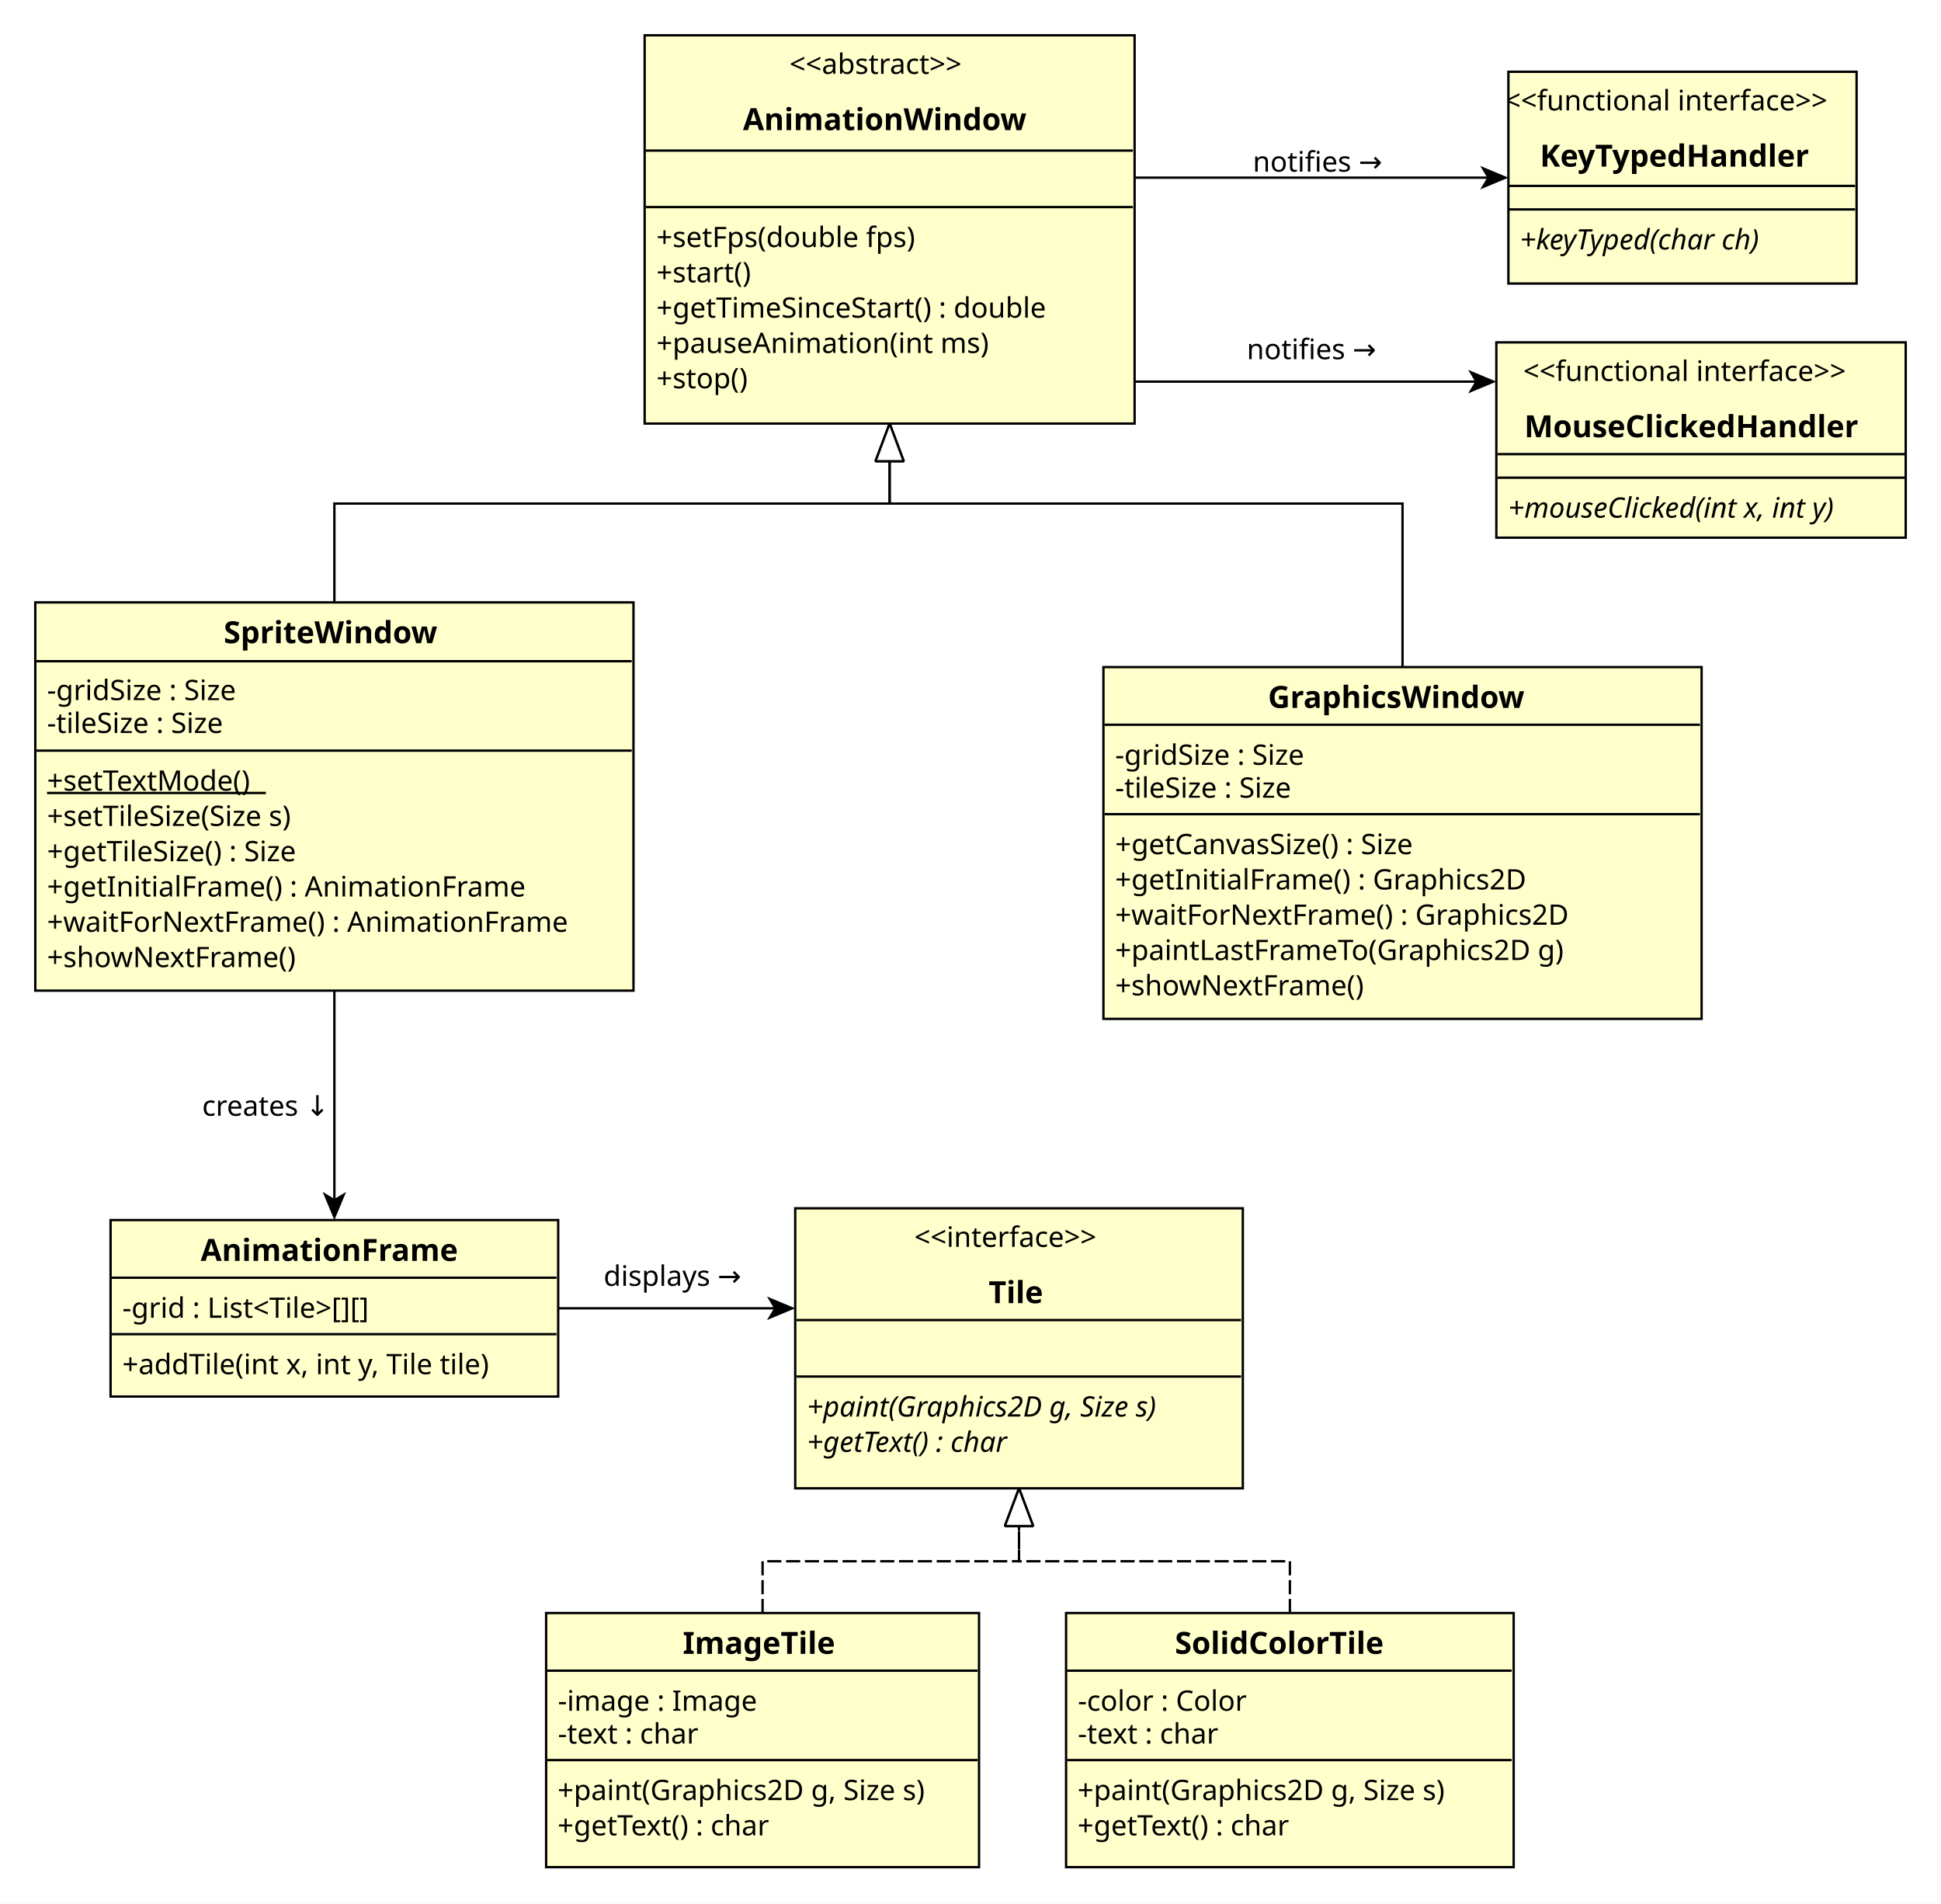
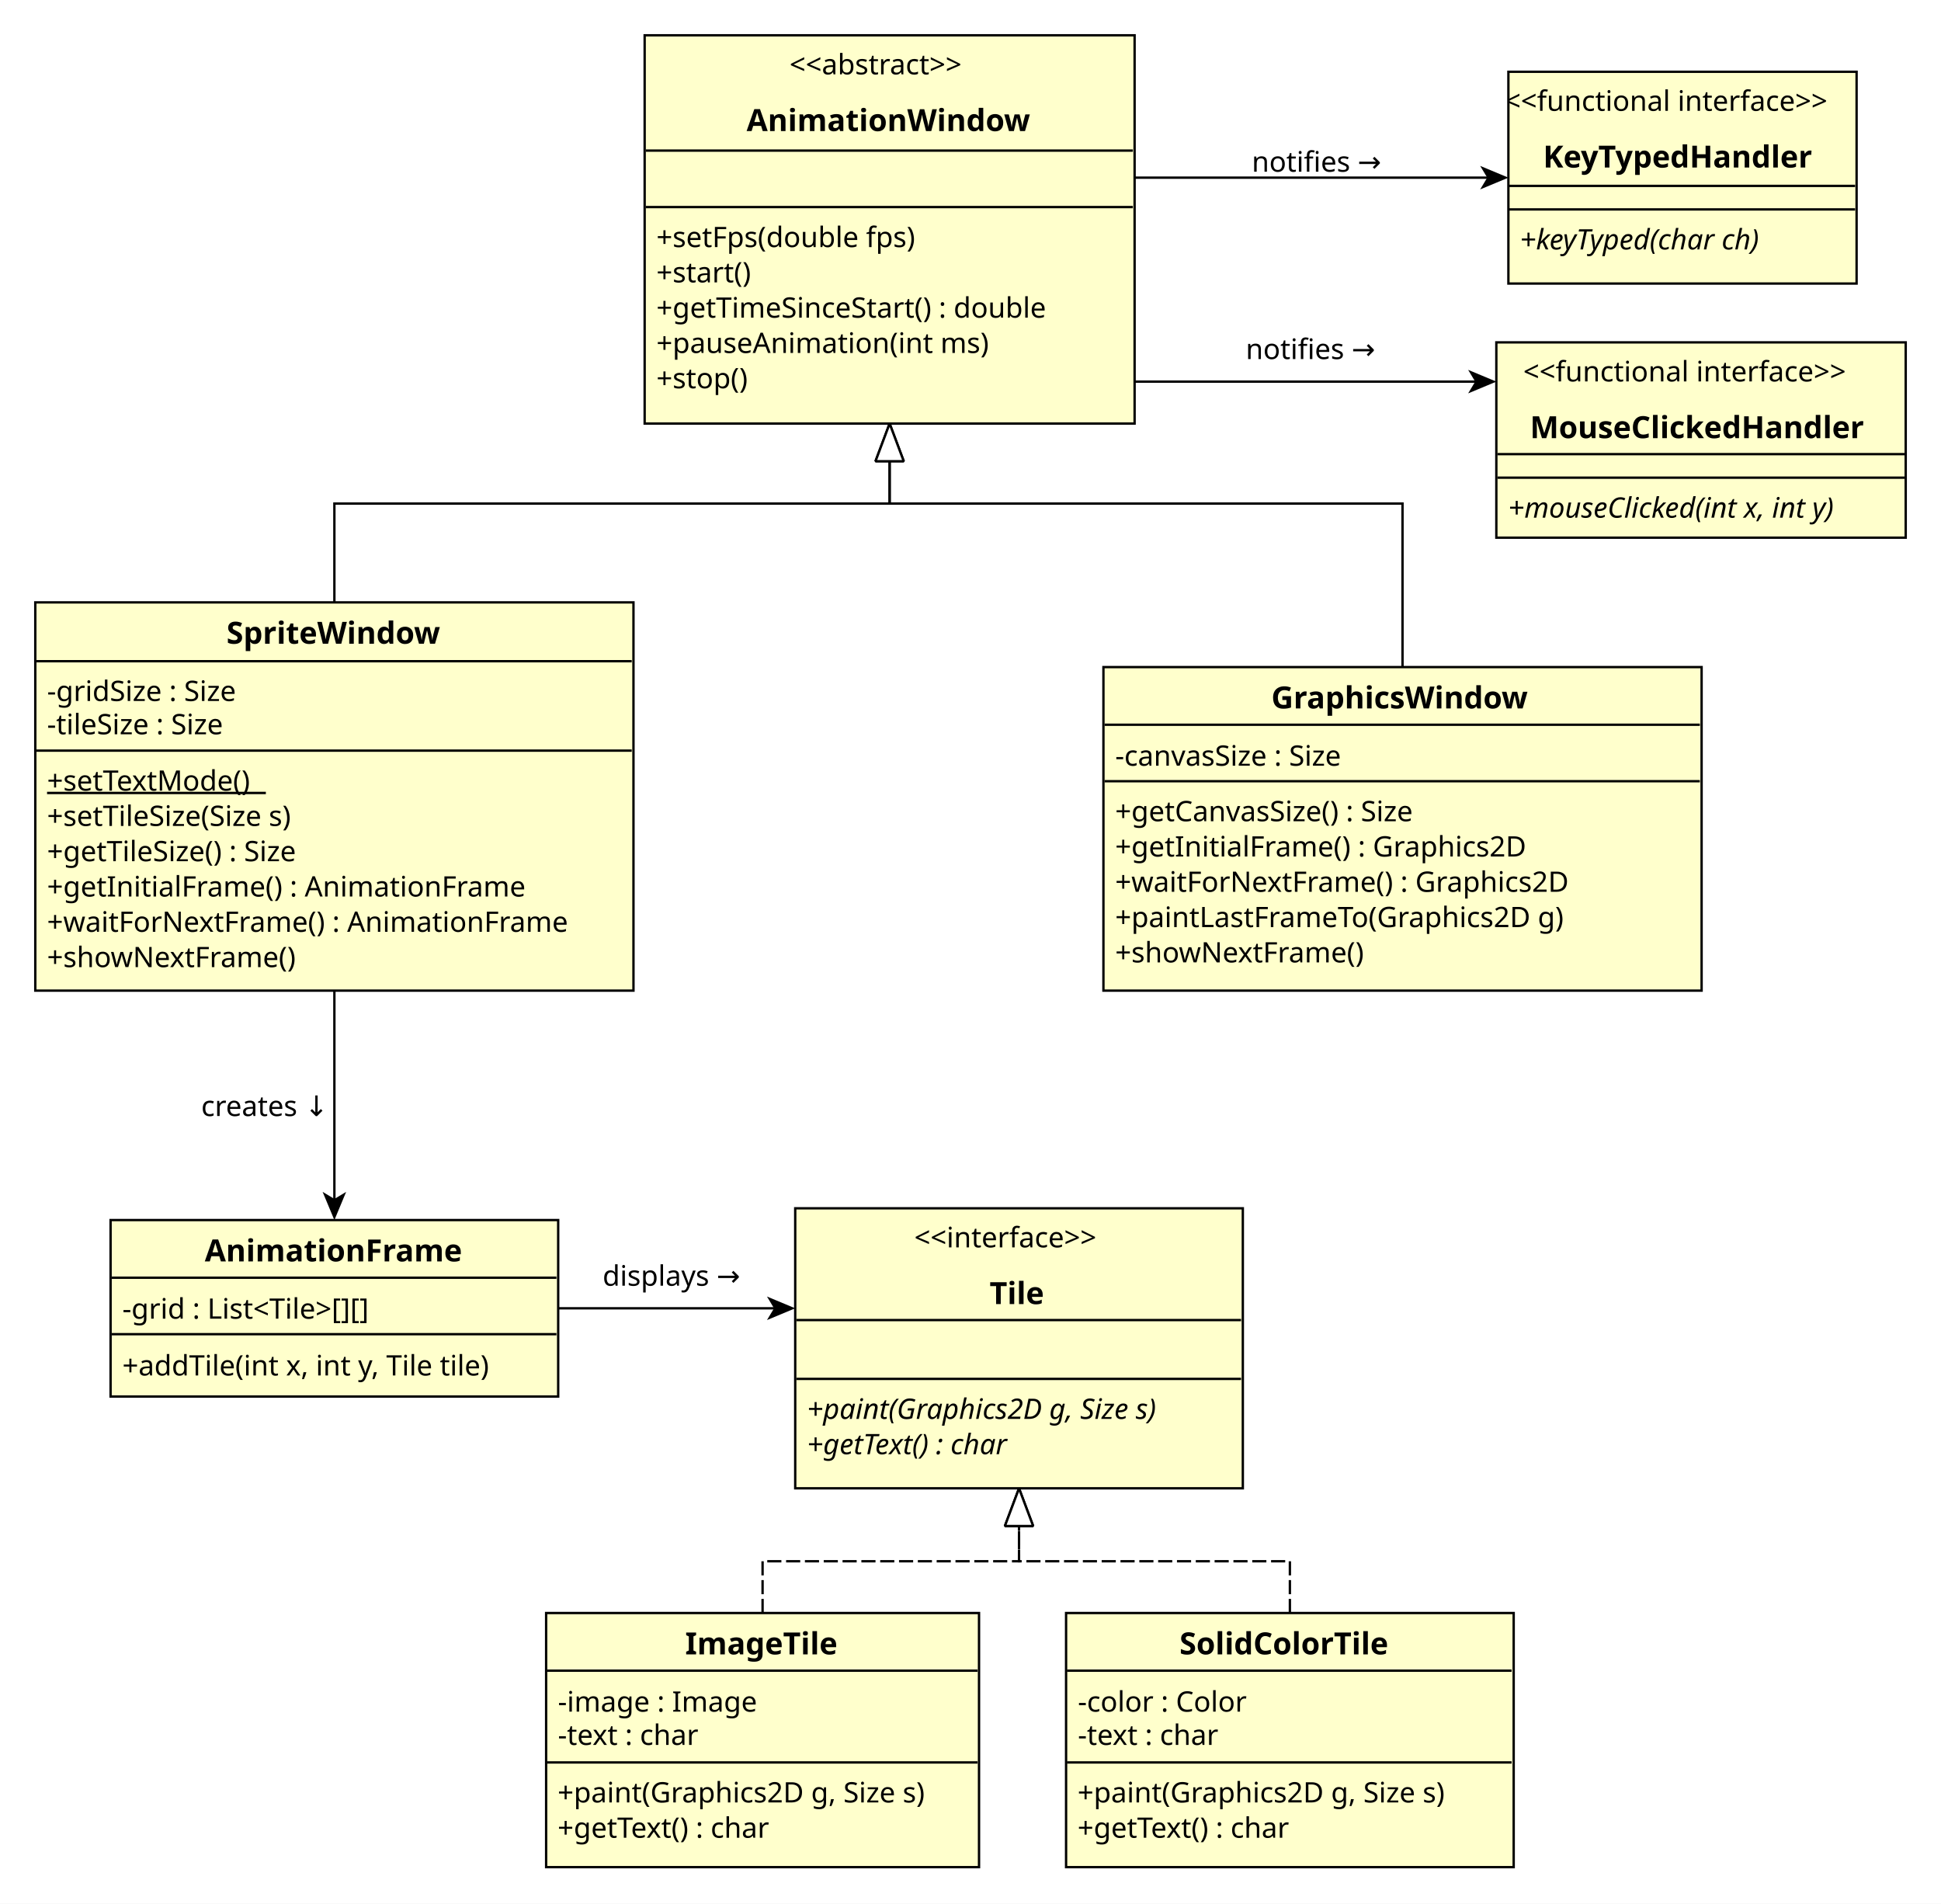
<svg xmlns="http://www.w3.org/2000/svg" fill-opacity="1" color-rendering="auto" color-interpolation="auto" text-rendering="auto" stroke="black" stroke-linecap="square" width="825" stroke-miterlimit="10" shape-rendering="auto" stroke-opacity="1" fill="black" stroke-dasharray="none" font-weight="normal" stroke-width="1" height="809" font-family="'Dialog'" font-style="normal" stroke-linejoin="miter" font-size="12px" stroke-dashoffset="0" image-rendering="auto">
  <defs id="genericDefs" />
  <g>
    <defs id="defs1">
      <clipPath clipPathUnits="userSpaceOnUse" id="clipPath1">
        <path d="M0 0 L825 0 L825 809 L0 809 L0 0 Z" />
      </clipPath>
      <clipPath clipPathUnits="userSpaceOnUse" id="clipPath2">
        <path d="M93 -129 L918 -129 L918 680 L93 680 L93 -129 Z" />
      </clipPath>
      <clipPath clipPathUnits="userSpaceOnUse" id="clipPath3">
        <path d="M108 127 L108 292 L362 292 L362 127 Z" />
      </clipPath>
      <clipPath clipPathUnits="userSpaceOnUse" id="clipPath4">
        <path d="M0 0 L0 90 L235 90 L235 0 Z" />
      </clipPath>
      <clipPath clipPathUnits="userSpaceOnUse" id="clipPath5">
        <path d="M140 389 L140 464 L330 464 L330 389 Z" />
      </clipPath>
      <clipPath clipPathUnits="userSpaceOnUse" id="clipPath6">
        <path d="M431 384 L431 503 L621 503 L621 384 Z" />
      </clipPath>
      <clipPath clipPathUnits="userSpaceOnUse" id="clipPath7">
        <path d="M0 0 L0 30 L175 30 L175 0 Z" />
      </clipPath>
      <clipPath clipPathUnits="userSpaceOnUse" id="clipPath8">
        <path d="M325 556 L325 664 L509 664 L509 556 Z" />
      </clipPath>
      <clipPath clipPathUnits="userSpaceOnUse" id="clipPath9">
        <path d="M546 556 L546 664 L736 664 L736 556 Z" />
      </clipPath>
      <clipPath clipPathUnits="userSpaceOnUse" id="clipPath10">
        <path d="M734 -98 L734 -8 L882 -8 L882 -98 Z" />
      </clipPath>
      <clipPath clipPathUnits="userSpaceOnUse" id="clipPath11">
        <path d="M0 0 L0 15 L125 15 L125 0 Z" />
      </clipPath>
      <clipPath clipPathUnits="userSpaceOnUse" id="clipPath12">
        <path d="M729 16 L729 99 L903 99 L903 16 Z" />
      </clipPath>
      <clipPath clipPathUnits="userSpaceOnUse" id="clipPath13">
        <path d="M0 0 L0 15 L163 15 L163 0 Z" />
      </clipPath>
      <clipPath clipPathUnits="userSpaceOnUse" id="clipPath14">
        <path d="M367 -114 L367 51 L575 51 L575 -114 Z" />
      </clipPath>
      <clipPath clipPathUnits="userSpaceOnUse" id="clipPath15">
        <path d="M0 0 L0 75 L180 75 L180 0 Z" />
      </clipPath>
      <clipPath clipPathUnits="userSpaceOnUse" id="clipPath16">
-         <path d="M562 154 L562 303 L816 303 L816 154 Z" />
+         <path d="M562 154 L562 291 L816 291 L816 154 Z" />
      </clipPath>
      <clipPath clipPathUnits="userSpaceOnUse" id="clipPath17">
        <path d="M0 0 L0 75 L210 75 L210 0 Z" />
      </clipPath>
    </defs>
    <g fill="white" text-rendering="geometricPrecision" shape-rendering="geometricPrecision" transform="translate(-93,129)" stroke="white">
      <rect x="93" width="825" height="809" y="-129" clip-path="url(#clipPath2)" stroke="none" />
    </g>
    <g fill="rgb(255,255,204)" text-rendering="geometricPrecision" shape-rendering="geometricPrecision" transform="matrix(1,0,0,1,-93,129)" stroke="rgb(255,255,204)">
      <rect x="108" width="254.25" height="165" y="127" clip-path="url(#clipPath2)" stroke="none" />
    </g>
    <g text-rendering="geometricPrecision" stroke-miterlimit="1.45" shape-rendering="geometricPrecision" transform="matrix(1,0,0,1,-93,129)" stroke-linecap="butt">
      <rect fill="none" x="108" width="254.25" height="165" y="127" clip-path="url(#clipPath2)" />
-       <text x="188.073" font-size="13px" y="144.352" clip-path="url(#clipPath3)" font-family="sans-serif" stroke="none" font-weight="bold" xml:space="preserve">SpriteWindow</text>
+       <text x="189.269" font-size="13px" y="144.568" clip-path="url(#clipPath3)" font-family="sans-serif" stroke="none" font-weight="bold" xml:space="preserve">SpriteWindow</text>
      <line stroke-linecap="square" clip-path="url(#clipPath3)" fill="none" x1="109" x2="361" y1="152" y2="152" stroke-miterlimit="10" />
-       <text x="113" xml:space="preserve" y="168.529" clip-path="url(#clipPath3)" font-family="sans-serif" stroke="none">-gridSize : Size</text>
-       <text x="113" xml:space="preserve" y="182.492" clip-path="url(#clipPath3)" font-family="sans-serif" stroke="none">-tileSize : Size</text>
+       <text x="113" xml:space="preserve" y="168.912" clip-path="url(#clipPath3)" font-family="sans-serif" stroke="none">-gridSize : Size</text>
+       <text x="113" xml:space="preserve" y="183.045" clip-path="url(#clipPath3)" font-family="sans-serif" stroke="none">-tileSize : Size</text>
      <line stroke-linecap="square" clip-path="url(#clipPath3)" fill="none" x1="109" x2="361" y1="190" y2="190" stroke-miterlimit="10" />
    </g>
    <g text-rendering="geometricPrecision" stroke-miterlimit="1.45" shape-rendering="geometricPrecision" font-family="sans-serif" transform="matrix(1,0,0,1,-93,129) translate(113,195)" stroke-linecap="butt">
      <text x="0" xml:space="preserve" y="12" clip-path="url(#clipPath4)" stroke="none">+setTextMode()</text>
      <line y2="13" fill="none" x1="0" clip-path="url(#clipPath4)" x2="93" y1="13" />
      <text x="93" xml:space="preserve" y="12" clip-path="url(#clipPath4)" stroke="none"> </text>
      <text x="0" xml:space="preserve" y="27" clip-path="url(#clipPath4)" stroke="none">+setTileSize(Size s)</text>
      <text x="112" xml:space="preserve" y="27" clip-path="url(#clipPath4)" stroke="none"> </text>
      <text x="0" xml:space="preserve" y="42" clip-path="url(#clipPath4)" stroke="none">+getTileSize() : Size</text>
      <text x="115" xml:space="preserve" y="42" clip-path="url(#clipPath4)" stroke="none"> </text>
      <text x="0" xml:space="preserve" y="57" clip-path="url(#clipPath4)" stroke="none">+getInitialFrame() : AnimationFrame</text>
      <text x="207" xml:space="preserve" y="57" clip-path="url(#clipPath4)" stroke="none"> </text>
      <text x="0" xml:space="preserve" y="72" clip-path="url(#clipPath4)" stroke="none">+waitForNextFrame() : AnimationFrame  </text>
      <text x="235" xml:space="preserve" y="72" clip-path="url(#clipPath4)" stroke="none"> </text>
      <text x="0" xml:space="preserve" y="87" clip-path="url(#clipPath4)" stroke="none">+showNextFrame()</text>
      <text x="110" xml:space="preserve" y="87" clip-path="url(#clipPath4)" stroke="none"> </text>
    </g>
    <g fill="rgb(255,255,204)" text-rendering="geometricPrecision" shape-rendering="geometricPrecision" transform="matrix(1,0,0,1,-93,129)" stroke="rgb(255,255,204)">
      <rect x="140" width="190.25" height="75" y="389.5" clip-path="url(#clipPath2)" stroke="none" />
    </g>
    <g text-rendering="geometricPrecision" stroke-miterlimit="1.45" shape-rendering="geometricPrecision" transform="matrix(1,0,0,1,-93,129)" stroke-linecap="butt">
      <rect fill="none" x="140" width="190.25" height="75" y="389.5" clip-path="url(#clipPath2)" />
-       <text x="178.288" font-size="13px" y="406.853" clip-path="url(#clipPath5)" font-family="sans-serif" stroke="none" font-weight="bold" xml:space="preserve">AnimationFrame</text>
+       <text x="180.043" font-size="13px" y="407.068" clip-path="url(#clipPath5)" font-family="sans-serif" stroke="none" font-weight="bold" xml:space="preserve">AnimationFrame</text>
      <line stroke-linecap="square" clip-path="url(#clipPath5)" fill="none" x1="141" x2="329" y1="414" y2="414" stroke-miterlimit="10" />
-       <text x="145" xml:space="preserve" y="431.029" clip-path="url(#clipPath5)" font-family="sans-serif" stroke="none">-grid : List&lt;Tile&gt;[][]</text>
+       <text x="145" xml:space="preserve" y="431.412" clip-path="url(#clipPath5)" font-family="sans-serif" stroke="none">-grid : List&lt;Tile&gt;[][]</text>
      <line stroke-linecap="square" clip-path="url(#clipPath5)" fill="none" x1="141" x2="329" y1="438" y2="438" stroke-miterlimit="10" />
-       <text x="145" xml:space="preserve" y="454.992" clip-path="url(#clipPath5)" font-family="sans-serif" stroke="none">+addTile(int x, int y, Tile tile)</text>
+       <text x="145" xml:space="preserve" y="455.545" clip-path="url(#clipPath5)" font-family="sans-serif" stroke="none">+addTile(int x, int y, Tile tile)</text>
    </g>
    <g fill="rgb(255,255,204)" text-rendering="geometricPrecision" shape-rendering="geometricPrecision" transform="matrix(1,0,0,1,-93,129)" stroke="rgb(255,255,204)">
      <rect x="431" width="190.25" height="119" y="384.5" clip-path="url(#clipPath2)" stroke="none" />
    </g>
    <g text-rendering="geometricPrecision" stroke-miterlimit="1.45" shape-rendering="geometricPrecision" transform="matrix(1,0,0,1,-93,129)" stroke-linecap="butt">
      <rect fill="none" x="431" width="190.25" height="119" y="384.5" clip-path="url(#clipPath2)" />
-       <text x="481.611" xml:space="preserve" y="400.902" clip-path="url(#clipPath6)" font-family="sans-serif" stroke="none">&lt;&lt;interface&gt;&gt;</text>
-       <text x="513.201" font-size="13px" y="424.815" clip-path="url(#clipPath6)" font-family="sans-serif" stroke="none" font-weight="bold" xml:space="preserve">Tile</text>
+       <text x="481.611" xml:space="preserve" y="401.102" clip-path="url(#clipPath6)" font-family="sans-serif" stroke="none">&lt;&lt;interface&gt;&gt;</text>
+       <text x="513.604" font-size="13px" y="425.201" clip-path="url(#clipPath6)" font-family="sans-serif" stroke="none" font-weight="bold" xml:space="preserve">Tile</text>
      <line stroke-linecap="square" clip-path="url(#clipPath6)" fill="none" x1="432" x2="620" y1="432" y2="432" stroke-miterlimit="10" />
-       <text x="436" xml:space="preserve" y="448.992" clip-path="url(#clipPath6)" font-family="sans-serif" stroke="none"> </text>
-       <line stroke-linecap="square" clip-path="url(#clipPath6)" fill="none" x1="432" x2="620" y1="456" y2="456" stroke-miterlimit="10" />
-     </g>
-     <g stroke-linecap="butt" transform="matrix(1,0,0,1,-93,129) translate(436,461)" text-rendering="geometricPrecision" font-family="sans-serif" shape-rendering="geometricPrecision" font-style="italic" stroke-miterlimit="1.45">
+       <text x="436" xml:space="preserve" y="449.545" clip-path="url(#clipPath6)" font-family="sans-serif" stroke="none"> </text>
+       <line stroke-linecap="square" clip-path="url(#clipPath6)" fill="none" x1="432" x2="620" y1="457" y2="457" stroke-miterlimit="10" />
+     </g>
+     <g stroke-linecap="butt" transform="matrix(1,0,0,1,-93,129) translate(436,462)" text-rendering="geometricPrecision" font-family="sans-serif" shape-rendering="geometricPrecision" font-style="italic" stroke-miterlimit="1.45">
      <text x="0" xml:space="preserve" y="12" clip-path="url(#clipPath7)" stroke="none">+paint(Graphics2D g, Size s)  </text>
      <text x="175" xml:space="preserve" y="12" clip-path="url(#clipPath7)" stroke="none"> </text>
      <text x="0" xml:space="preserve" y="27" clip-path="url(#clipPath7)" stroke="none">+getText() : char</text>
    </g>
    <g fill="rgb(255,255,204)" text-rendering="geometricPrecision" shape-rendering="geometricPrecision" transform="matrix(1,0,0,1,-93,129)" stroke="rgb(255,255,204)">
      <rect x="325.125" width="184" height="108" y="556.5" clip-path="url(#clipPath2)" stroke="none" />
    </g>
    <g text-rendering="geometricPrecision" stroke-miterlimit="1.45" shape-rendering="geometricPrecision" transform="matrix(1,0,0,1,-93,129)" stroke-linecap="butt">
      <rect fill="none" x="325.125" width="184" height="108" y="556.5" clip-path="url(#clipPath2)" />
-       <text x="383.203" font-size="13px" y="573.852" clip-path="url(#clipPath8)" font-family="sans-serif" stroke="none" font-weight="bold" xml:space="preserve">ImageTile</text>
+       <text x="384.228" font-size="13px" y="574.068" clip-path="url(#clipPath8)" font-family="sans-serif" stroke="none" font-weight="bold" xml:space="preserve">ImageTile</text>
      <line stroke-linecap="square" clip-path="url(#clipPath8)" fill="none" x1="326" x2="508" y1="581" y2="581" stroke-miterlimit="10" />
-       <text x="330.125" xml:space="preserve" y="598.029" clip-path="url(#clipPath8)" font-family="sans-serif" stroke="none">-image : Image</text>
-       <text x="330.125" xml:space="preserve" y="611.992" clip-path="url(#clipPath8)" font-family="sans-serif" stroke="none">-text : char</text>
-       <line stroke-linecap="square" clip-path="url(#clipPath8)" fill="none" x1="326" x2="508" y1="619" y2="619" stroke-miterlimit="10" />
-     </g>
-     <g text-rendering="geometricPrecision" stroke-miterlimit="1.45" shape-rendering="geometricPrecision" font-family="sans-serif" transform="matrix(1,0,0,1,-93,129) translate(330,624)" stroke-linecap="butt">
+       <text x="330.125" xml:space="preserve" y="598.412" clip-path="url(#clipPath8)" font-family="sans-serif" stroke="none">-image : Image</text>
+       <text x="330.125" xml:space="preserve" y="612.545" clip-path="url(#clipPath8)" font-family="sans-serif" stroke="none">-text : char</text>
+       <line stroke-linecap="square" clip-path="url(#clipPath8)" fill="none" x1="326" x2="508" y1="620" y2="620" stroke-miterlimit="10" />
+     </g>
+     <g text-rendering="geometricPrecision" stroke-miterlimit="1.45" shape-rendering="geometricPrecision" font-family="sans-serif" transform="matrix(1,0,0,1,-93,129) translate(330,625)" stroke-linecap="butt">
      <text x="0" xml:space="preserve" y="12" clip-path="url(#clipPath7)" stroke="none">+paint(Graphics2D g, Size s)  </text>
      <text x="175" xml:space="preserve" y="12" clip-path="url(#clipPath7)" stroke="none"> </text>
      <text x="0" xml:space="preserve" y="27" clip-path="url(#clipPath7)" stroke="none">+getText() : char</text>
    </g>
    <g fill="rgb(255,255,204)" text-rendering="geometricPrecision" shape-rendering="geometricPrecision" transform="matrix(1,0,0,1,-93,129)" stroke="rgb(255,255,204)">
      <rect x="546.125" width="190.25" height="108" y="556.5" clip-path="url(#clipPath2)" stroke="none" />
    </g>
    <g text-rendering="geometricPrecision" stroke-miterlimit="1.45" shape-rendering="geometricPrecision" transform="matrix(1,0,0,1,-93,129)" stroke-linecap="butt">
      <rect fill="none" x="546.125" width="190.25" height="108" y="556.5" clip-path="url(#clipPath2)" />
-       <text x="592.376" font-size="13px" y="573.852" clip-path="url(#clipPath9)" font-family="sans-serif" stroke="none" font-weight="bold" xml:space="preserve">SolidColorTile</text>
+       <text x="594.328" font-size="13px" y="574.068" clip-path="url(#clipPath9)" font-family="sans-serif" stroke="none" font-weight="bold" xml:space="preserve">SolidColorTile</text>
      <line stroke-linecap="square" clip-path="url(#clipPath9)" fill="none" x1="547" x2="735" y1="581" y2="581" stroke-miterlimit="10" />
-       <text x="551.125" xml:space="preserve" y="598.029" clip-path="url(#clipPath9)" font-family="sans-serif" stroke="none">-color : Color</text>
-       <text x="551.125" xml:space="preserve" y="611.992" clip-path="url(#clipPath9)" font-family="sans-serif" stroke="none">-text : char</text>
-       <line stroke-linecap="square" clip-path="url(#clipPath9)" fill="none" x1="547" x2="735" y1="619" y2="619" stroke-miterlimit="10" />
-     </g>
-     <g text-rendering="geometricPrecision" stroke-miterlimit="1.45" shape-rendering="geometricPrecision" font-family="sans-serif" transform="matrix(1,0,0,1,-93,129) translate(551,624)" stroke-linecap="butt">
+       <text x="551.125" xml:space="preserve" y="598.412" clip-path="url(#clipPath9)" font-family="sans-serif" stroke="none">-color : Color</text>
+       <text x="551.125" xml:space="preserve" y="612.545" clip-path="url(#clipPath9)" font-family="sans-serif" stroke="none">-text : char</text>
+       <line stroke-linecap="square" clip-path="url(#clipPath9)" fill="none" x1="547" x2="735" y1="620" y2="620" stroke-miterlimit="10" />
+     </g>
+     <g text-rendering="geometricPrecision" stroke-miterlimit="1.45" shape-rendering="geometricPrecision" font-family="sans-serif" transform="matrix(1,0,0,1,-93,129) translate(551,625)" stroke-linecap="butt">
      <text x="0" xml:space="preserve" y="12" clip-path="url(#clipPath7)" stroke="none">+paint(Graphics2D g, Size s)  </text>
      <text x="175" xml:space="preserve" y="12" clip-path="url(#clipPath7)" stroke="none"> </text>
      <text x="0" xml:space="preserve" y="27" clip-path="url(#clipPath7)" stroke="none">+getText() : char</text>
    </g>
    <g fill="rgb(255,255,204)" text-rendering="geometricPrecision" shape-rendering="geometricPrecision" transform="matrix(1,0,0,1,-93,129)" stroke="rgb(255,255,204)">
      <rect x="734.125" width="148" height="90" y="-98.5" clip-path="url(#clipPath2)" stroke="none" />
    </g>
    <g text-rendering="geometricPrecision" stroke-miterlimit="1.45" shape-rendering="geometricPrecision" transform="matrix(1,0,0,1,-93,129)" stroke-linecap="butt">
      <rect fill="none" x="734.125" width="148" height="90" y="-98.5" clip-path="url(#clipPath2)" />
-       <text x="732.551" xml:space="preserve" y="-82.098" clip-path="url(#clipPath10)" font-family="sans-serif" stroke="none">&lt;&lt;functional interface&gt;&gt;</text>
-       <text x="747.524" font-size="13px" y="-58.185" clip-path="url(#clipPath10)" font-family="sans-serif" stroke="none" font-weight="bold" xml:space="preserve">KeyTypedHandler</text>
+       <text x="732.551" xml:space="preserve" y="-81.898" clip-path="url(#clipPath10)" font-family="sans-serif" stroke="none">&lt;&lt;functional interface&gt;&gt;</text>
+       <text x="748.87" font-size="13px" y="-57.799" clip-path="url(#clipPath10)" font-family="sans-serif" stroke="none" font-weight="bold" xml:space="preserve">KeyTypedHandler</text>
      <line stroke-linecap="square" clip-path="url(#clipPath10)" fill="none" x1="735" x2="881" y1="-50" y2="-50" stroke-miterlimit="10" />
      <line stroke-linecap="square" clip-path="url(#clipPath10)" fill="none" x1="735" x2="881" y1="-40" y2="-40" stroke-miterlimit="10" />
    </g>
    <g stroke-linecap="butt" transform="matrix(1,0,0,1,-93,129) translate(739,-35)" text-rendering="geometricPrecision" font-family="sans-serif" shape-rendering="geometricPrecision" font-style="italic" stroke-miterlimit="1.45">
      <text x="0" xml:space="preserve" y="12" clip-path="url(#clipPath11)" stroke="none">+keyTyped(char ch)  </text>
    </g>
    <g fill="rgb(255,255,204)" text-rendering="geometricPrecision" shape-rendering="geometricPrecision" transform="matrix(1,0,0,1,-93,129)" stroke="rgb(255,255,204)">
      <rect x="729" width="174" height="83" y="16.5" clip-path="url(#clipPath2)" stroke="none" />
    </g>
    <g text-rendering="geometricPrecision" stroke-miterlimit="1.45" shape-rendering="geometricPrecision" transform="matrix(1,0,0,1,-93,129)" stroke-linecap="butt">
      <rect fill="none" x="729" width="174" height="83" y="16.5" clip-path="url(#clipPath2)" />
-       <text x="740.426" xml:space="preserve" y="32.902" clip-path="url(#clipPath12)" font-family="sans-serif" stroke="none">&lt;&lt;functional interface&gt;&gt;</text>
-       <text x="740.879" font-size="13px" y="56.815" clip-path="url(#clipPath12)" font-family="sans-serif" stroke="none" font-weight="bold" xml:space="preserve">MouseClickedHandler</text>
+       <text x="740.426" xml:space="preserve" y="33.102" clip-path="url(#clipPath12)" font-family="sans-serif" stroke="none">&lt;&lt;functional interface&gt;&gt;</text>
+       <text x="743.303" font-size="13px" y="57.201" clip-path="url(#clipPath12)" font-family="sans-serif" stroke="none" font-weight="bold" xml:space="preserve">MouseClickedHandler</text>
      <line stroke-linecap="square" clip-path="url(#clipPath12)" fill="none" x1="730" x2="902" y1="64" y2="64" stroke-miterlimit="10" />
      <line stroke-linecap="square" clip-path="url(#clipPath12)" fill="none" x1="730" x2="902" y1="74" y2="74" stroke-miterlimit="10" />
    </g>
    <g stroke-linecap="butt" transform="matrix(1,0,0,1,-93,129) translate(734,79)" text-rendering="geometricPrecision" font-family="sans-serif" shape-rendering="geometricPrecision" font-style="italic" stroke-miterlimit="1.45">
      <text x="0" xml:space="preserve" y="12" clip-path="url(#clipPath13)" stroke="none">+mouseClicked(int x, int y)  </text>
    </g>
    <g fill="rgb(255,255,204)" text-rendering="geometricPrecision" shape-rendering="geometricPrecision" transform="matrix(1,0,0,1,-93,129)" stroke="rgb(255,255,204)">
      <rect x="367" width="208.25" height="165" y="-114" clip-path="url(#clipPath2)" stroke="none" />
    </g>
    <g text-rendering="geometricPrecision" stroke-miterlimit="1.45" shape-rendering="geometricPrecision" transform="matrix(1,0,0,1,-93,129)" stroke-linecap="butt">
      <rect fill="none" x="367" width="208.25" height="165" y="-114" clip-path="url(#clipPath2)" />
-       <text x="428.568" xml:space="preserve" y="-97.598" clip-path="url(#clipPath14)" font-family="sans-serif" stroke="none">&lt;&lt;abstract&gt;&gt;</text>
-       <text x="408.788" font-size="13px" y="-73.685" clip-path="url(#clipPath14)" font-family="sans-serif" stroke="none" font-weight="bold" xml:space="preserve">AnimationWindow</text>
+       <text x="428.568" xml:space="preserve" y="-97.398" clip-path="url(#clipPath14)" font-family="sans-serif" stroke="none">&lt;&lt;abstract&gt;&gt;</text>
+       <text x="410.34" font-size="13px" y="-73.299" clip-path="url(#clipPath14)" font-family="sans-serif" stroke="none" font-weight="bold" xml:space="preserve">AnimationWindow</text>
      <line stroke-linecap="square" clip-path="url(#clipPath14)" fill="none" x1="368" x2="574" y1="-65" y2="-65" stroke-miterlimit="10" />
-       <text x="372" xml:space="preserve" y="-49.508" clip-path="url(#clipPath14)" font-family="sans-serif" stroke="none"> </text>
+       <text x="372" xml:space="preserve" y="-48.955" clip-path="url(#clipPath14)" font-family="sans-serif" stroke="none"> </text>
      <line stroke-linecap="square" clip-path="url(#clipPath14)" fill="none" x1="368" x2="574" y1="-41" y2="-41" stroke-miterlimit="10" />
    </g>
    <g text-rendering="geometricPrecision" stroke-miterlimit="1.45" shape-rendering="geometricPrecision" font-family="sans-serif" transform="matrix(1,0,0,1,-93,129) translate(372,-36)" stroke-linecap="butt">
      <text x="0" xml:space="preserve" y="12" clip-path="url(#clipPath15)" stroke="none">+setFps(double fps)</text>
      <text x="117" xml:space="preserve" y="12" clip-path="url(#clipPath15)" stroke="none"> </text>
      <text x="0" xml:space="preserve" y="27" clip-path="url(#clipPath15)" stroke="none">+start()</text>
      <text x="44" xml:space="preserve" y="27" clip-path="url(#clipPath15)" stroke="none"> </text>
      <text x="0" xml:space="preserve" y="42" clip-path="url(#clipPath15)" stroke="none">+getTimeSinceStart() : double  </text>
      <text x="180" xml:space="preserve" y="42" clip-path="url(#clipPath15)" stroke="none"> </text>
      <text x="0" xml:space="preserve" y="57" clip-path="url(#clipPath15)" stroke="none">+pauseAnimation(int ms)</text>
      <text x="145" xml:space="preserve" y="57" clip-path="url(#clipPath15)" stroke="none"> </text>
      <text x="0" xml:space="preserve" y="72" clip-path="url(#clipPath15)" stroke="none">+stop()</text>
      <text x="43" xml:space="preserve" y="72" clip-path="url(#clipPath15)" stroke="none"> </text>
    </g>
    <g fill="rgb(255,255,204)" text-rendering="geometricPrecision" shape-rendering="geometricPrecision" transform="matrix(1,0,0,1,-93,129)" stroke="rgb(255,255,204)">
-       <rect x="562" width="254.25" height="149.5" y="154.5" clip-path="url(#clipPath2)" stroke="none" />
-     </g>
-     <g text-rendering="geometricPrecision" stroke-miterlimit="1.45" shape-rendering="geometricPrecision" transform="matrix(1,0,0,1,-93,129)" stroke-linecap="butt">
-       <rect fill="none" x="562" width="254.25" height="149.5" y="154.5" clip-path="url(#clipPath2)" />
-       <text x="631.945" font-size="13px" y="171.852" clip-path="url(#clipPath16)" font-family="sans-serif" stroke="none" font-weight="bold" xml:space="preserve">GraphicsWindow</text>
+       <rect x="562" width="254.25" height="137.5" y="154.5" clip-path="url(#clipPath2)" stroke="none" />
+     </g>
+     <g text-rendering="geometricPrecision" stroke-miterlimit="1.45" shape-rendering="geometricPrecision" transform="matrix(1,0,0,1,-93,129)" stroke-linecap="butt">
+       <rect fill="none" x="562" width="254.25" height="137.5" y="154.5" clip-path="url(#clipPath2)" />
+       <text x="633.355" font-size="13px" y="172.068" clip-path="url(#clipPath16)" font-family="sans-serif" stroke="none" font-weight="bold" xml:space="preserve">GraphicsWindow</text>
      <line stroke-linecap="square" clip-path="url(#clipPath16)" fill="none" x1="563" x2="815" y1="179" y2="179" stroke-miterlimit="10" />
-       <text x="567" xml:space="preserve" y="196.029" clip-path="url(#clipPath16)" font-family="sans-serif" stroke="none">-gridSize : Size</text>
-       <text x="567" xml:space="preserve" y="209.992" clip-path="url(#clipPath16)" font-family="sans-serif" stroke="none">-tileSize : Size</text>
-       <line stroke-linecap="square" clip-path="url(#clipPath16)" fill="none" x1="563" x2="815" y1="217" y2="217" stroke-miterlimit="10" />
-     </g>
-     <g text-rendering="geometricPrecision" stroke-miterlimit="1.45" shape-rendering="geometricPrecision" font-family="sans-serif" transform="matrix(1,0,0,1,-93,129) translate(567,222)" stroke-linecap="butt">
+       <text x="567" xml:space="preserve" y="196.412" clip-path="url(#clipPath16)" font-family="sans-serif" stroke="none">-canvasSize : Size</text>
+       <line stroke-linecap="square" clip-path="url(#clipPath16)" fill="none" x1="563" x2="815" y1="203" y2="203" stroke-miterlimit="10" />
+     </g>
+     <g text-rendering="geometricPrecision" stroke-miterlimit="1.45" shape-rendering="geometricPrecision" font-family="sans-serif" transform="matrix(1,0,0,1,-93,129) translate(567,208)" stroke-linecap="butt">
      <text x="0" xml:space="preserve" y="12" clip-path="url(#clipPath17)" stroke="none">+getCanvasSize() : Size</text>
      <text x="135" xml:space="preserve" y="12" clip-path="url(#clipPath17)" stroke="none"> </text>
      <text x="0" xml:space="preserve" y="27" clip-path="url(#clipPath17)" stroke="none">+getInitialFrame() : Graphics2D</text>
      <text x="182" xml:space="preserve" y="27" clip-path="url(#clipPath17)" stroke="none"> </text>
      <text x="0" xml:space="preserve" y="42" clip-path="url(#clipPath17)" stroke="none">+waitForNextFrame() : Graphics2D  </text>
      <text x="210" xml:space="preserve" y="42" clip-path="url(#clipPath17)" stroke="none"> </text>
      <text x="0" xml:space="preserve" y="57" clip-path="url(#clipPath17)" stroke="none">+paintLastFrameTo(Graphics2D g)  </text>
      <text x="208" xml:space="preserve" y="57" clip-path="url(#clipPath17)" stroke="none"> </text>
      <text x="0" xml:space="preserve" y="72" clip-path="url(#clipPath17)" stroke="none">+showNextFrame()</text>
      <text x="110" xml:space="preserve" y="72" clip-path="url(#clipPath17)" stroke="none"> </text>
    </g>
    <g text-rendering="geometricPrecision" stroke-miterlimit="1.45" shape-rendering="geometricPrecision" transform="matrix(1,0,0,1,-93,129)" stroke-linecap="butt">
      <path fill="none" d="M235.125 291.976 L235.125 381.519" clip-path="url(#clipPath2)" />
      <path d="M235.125 389.519 L240.125 377.519 L235.125 380.519 L230.125 377.519 Z" clip-path="url(#clipPath2)" stroke="none" />
-       <text x="178.928" xml:space="preserve" y="345.171" clip-path="url(#clipPath2)" font-family="sans-serif" stroke="none">creates ↓</text>
+       <text x="178.526" xml:space="preserve" y="345.285" clip-path="url(#clipPath2)" font-family="sans-serif" stroke="none">creates ↓</text>
      <path fill="none" d="M330.276 427 L422.992 427" clip-path="url(#clipPath2)" />
      <path d="M430.992 427 L418.992 422 L421.992 427 L418.992 432 Z" clip-path="url(#clipPath2)" stroke="none" />
-       <text x="349.573" xml:space="preserve" y="417.458" clip-path="url(#clipPath2)" font-family="sans-serif" stroke="none">displays →</text>
-       <text x="378.727" xml:space="preserve" y="431.421" clip-path="url(#clipPath2)" font-family="sans-serif" stroke="none"> </text>
-       <text x="376.828" xml:space="preserve" y="445.384" clip-path="url(#clipPath2)" font-family="sans-serif" stroke="none">  </text>
+       <text x="349.14" xml:space="preserve" y="417.402" clip-path="url(#clipPath2)" font-family="sans-serif" stroke="none">displays →</text>
+       <text x="378.727" xml:space="preserve" y="431.535" clip-path="url(#clipPath2)" font-family="sans-serif" stroke="none"> </text>
+       <text x="376.828" xml:space="preserve" y="445.668" clip-path="url(#clipPath2)" font-family="sans-serif" stroke="none">  </text>
      <path fill="none" stroke-dasharray="6,2" d="M417.125 556.506 L417.125 534.5 L526.125 534.5 L526.125 518.523" clip-path="url(#clipPath2)" />
      <path fill="white" stroke-dasharray="6,2" d="M526.125 503.523 L520.125 519.523 L532.125 519.523 Z" clip-path="url(#clipPath2)" stroke="none" />
      <path fill="none" d="M526.125 503.523 L520.125 519.523 L532.125 519.523 Z" clip-path="url(#clipPath2)" />
      <path fill="none" stroke-dasharray="6,2" d="M641.25 556.506 L641.25 534.5 L526.125 534.5 L526.125 518.523" clip-path="url(#clipPath2)" />
      <path fill="white" stroke-dasharray="6,2" d="M526.125 503.523 L520.125 519.523 L532.125 519.523 Z" clip-path="url(#clipPath2)" stroke="none" />
      <path fill="none" d="M526.125 503.523 L520.125 519.523 L532.125 519.523 Z" clip-path="url(#clipPath2)" />
      <path fill="none" d="M235.125 126.976 L235.125 85 L471.125 85 L471.125 66.011" clip-path="url(#clipPath2)" />
      <path fill="white" d="M471.125 51.011 L465.125 67.011 L477.125 67.011 Z" clip-path="url(#clipPath2)" stroke="none" />
      <path fill="none" d="M471.125 51.011 L465.125 67.011 L477.125 67.011 Z" clip-path="url(#clipPath2)" />
      <path fill="none" d="M575.263 -53.5 L726.133 -53.5" clip-path="url(#clipPath2)" />
      <path d="M734.133 -53.5 L722.133 -58.5 L725.133 -53.5 L722.133 -48.5 Z" clip-path="url(#clipPath2)" stroke="none" />
-       <text x="625.493" xml:space="preserve" y="-56.06" clip-path="url(#clipPath2)" font-family="sans-serif" stroke="none">notifies →</text>
-       <text x="652.789" xml:space="preserve" y="-42.098" clip-path="url(#clipPath2)" font-family="sans-serif" stroke="none"> </text>
+       <text x="625.06" xml:space="preserve" y="-56.031" clip-path="url(#clipPath2)" font-family="sans-serif" stroke="none">notifies →</text>
+       <text x="652.789" xml:space="preserve" y="-41.898" clip-path="url(#clipPath2)" font-family="sans-serif" stroke="none"> </text>
      <path fill="none" d="M575.278 33.18 L721.015 33.18" clip-path="url(#clipPath2)" />
      <path d="M729.015 33.18 L717.015 28.18 L720.015 33.18 L717.015 38.18 Z" clip-path="url(#clipPath2)" stroke="none" />
-       <text x="622.931" xml:space="preserve" y="23.638" clip-path="url(#clipPath2)" font-family="sans-serif" stroke="none">notifies →</text>
-       <text x="650.227" xml:space="preserve" y="37.601" clip-path="url(#clipPath2)" font-family="sans-serif" stroke="none"> </text>
-       <text x="650.227" xml:space="preserve" y="51.564" clip-path="url(#clipPath2)" font-family="sans-serif" stroke="none"> </text>
-       <path fill="none" d="M689.125 154.484 L689.125 85 L471.125 85 L471.125 66.011" clip-path="url(#clipPath2)" />
+       <text x="622.497" xml:space="preserve" y="23.583" clip-path="url(#clipPath2)" font-family="sans-serif" stroke="none">notifies →</text>
+       <text x="650.227" xml:space="preserve" y="37.715" clip-path="url(#clipPath2)" font-family="sans-serif" stroke="none"> </text>
+       <text x="650.227" xml:space="preserve" y="51.848" clip-path="url(#clipPath2)" font-family="sans-serif" stroke="none"> </text>
+       <path fill="none" d="M689.125 154.496 L689.125 85 L471.125 85 L471.125 66.011" clip-path="url(#clipPath2)" />
      <path fill="white" d="M471.125 51.011 L465.125 67.011 L477.125 67.011 Z" clip-path="url(#clipPath2)" stroke="none" />
      <path fill="none" d="M471.125 51.011 L465.125 67.011 L477.125 67.011 Z" clip-path="url(#clipPath2)" />
    </g>
  </g>
</svg>
